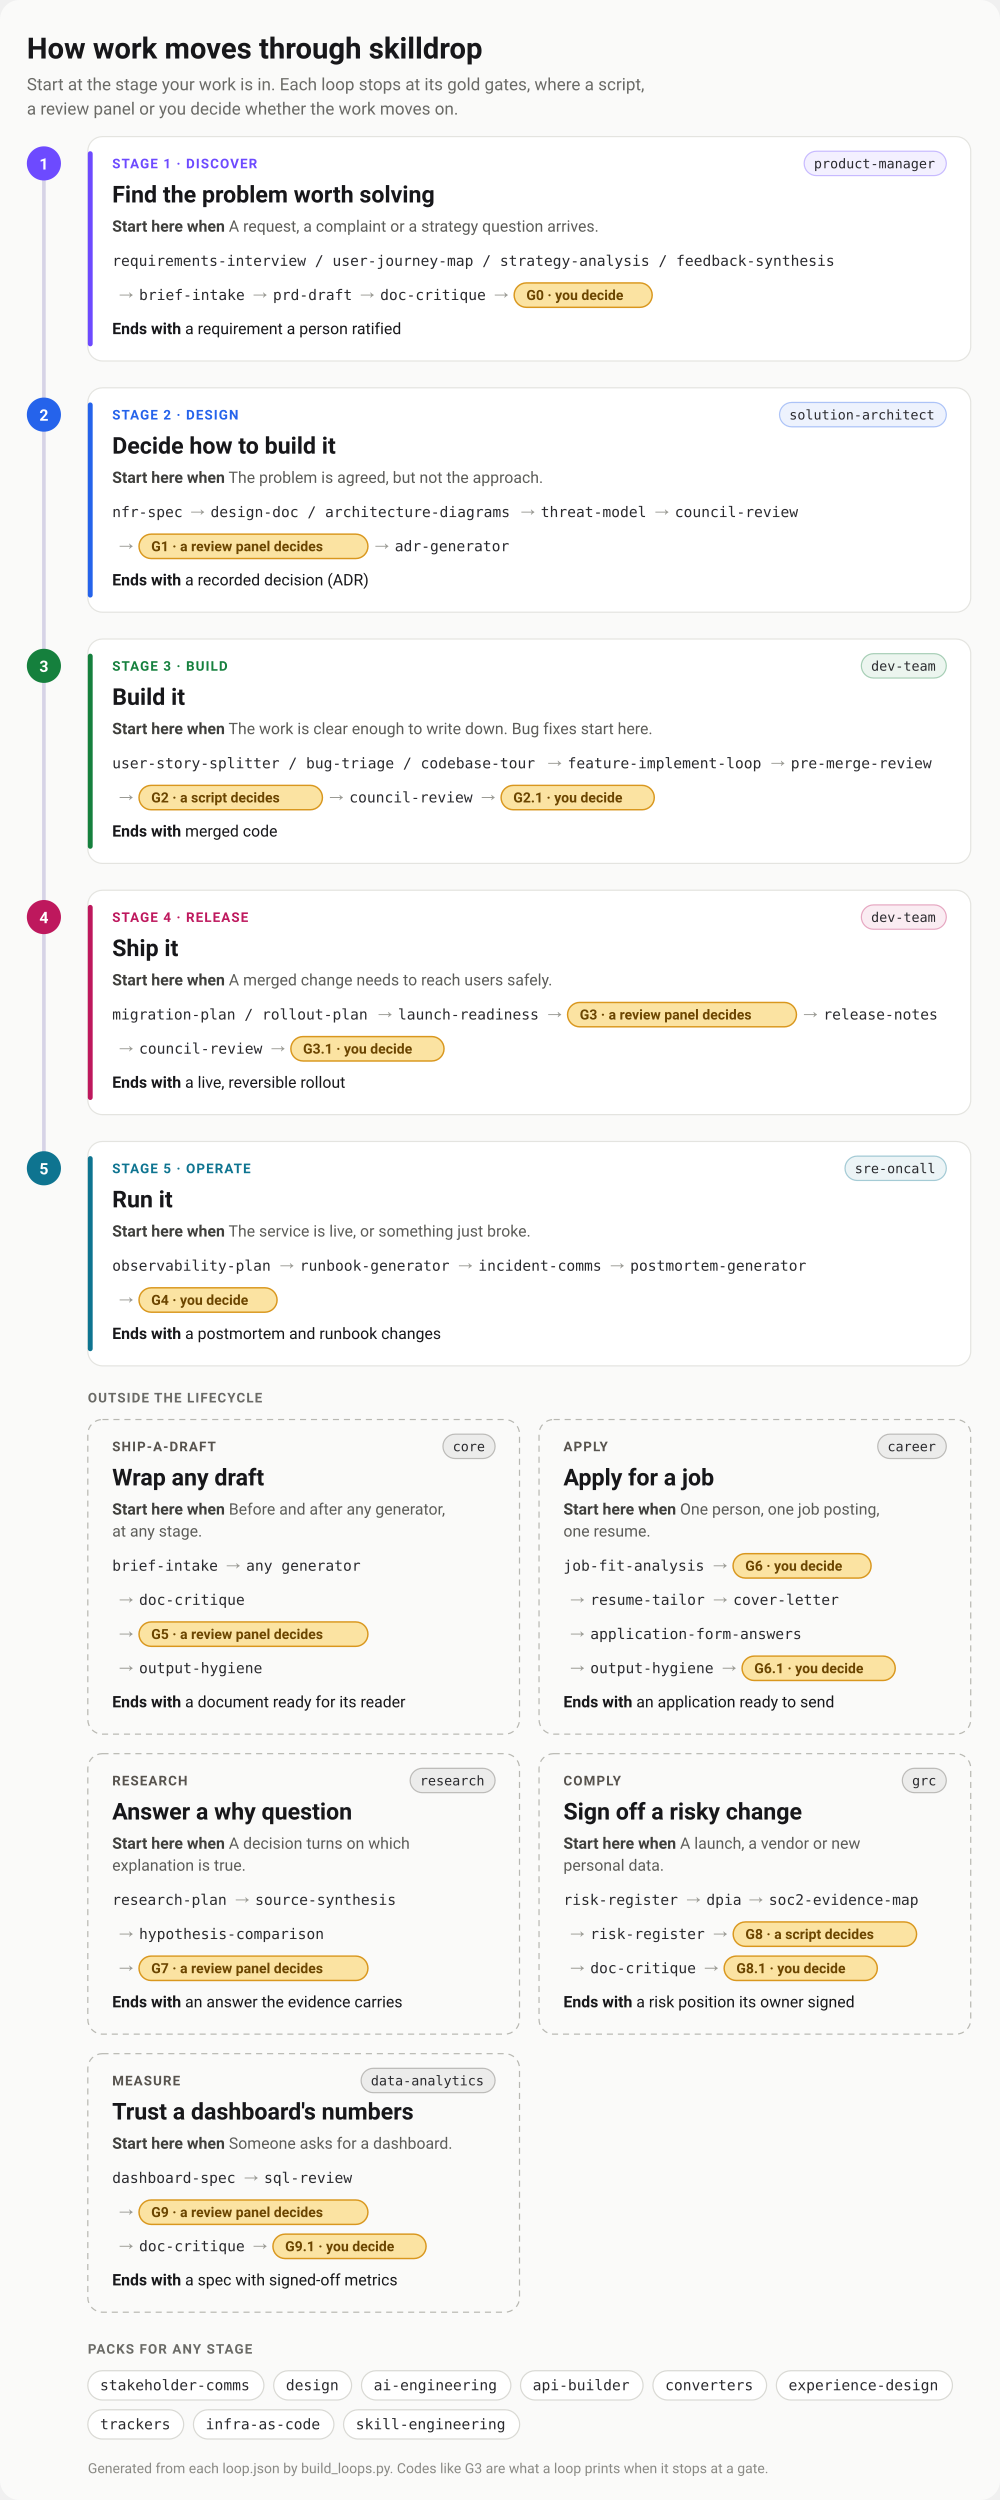
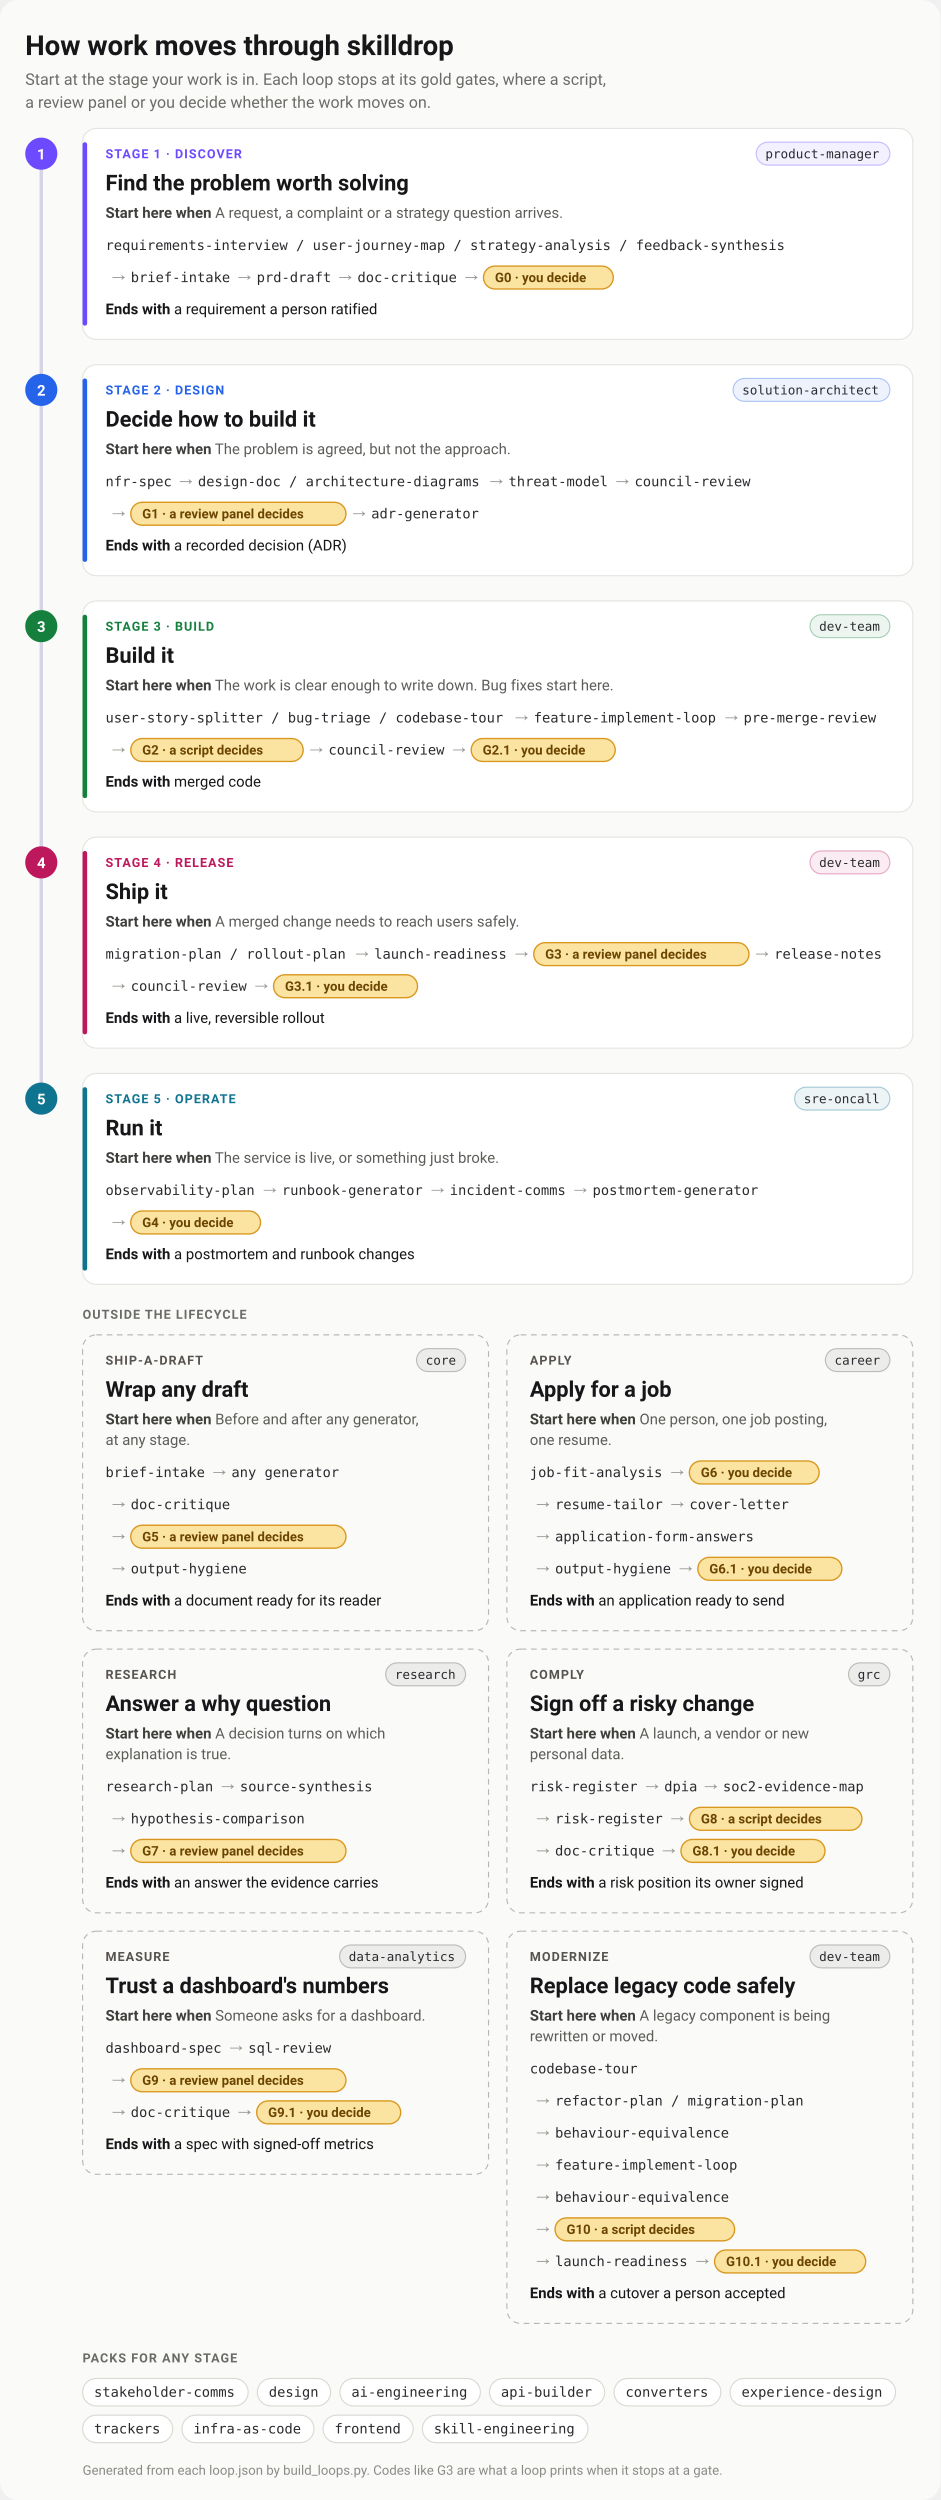
- <svg xmlns="http://www.w3.org/2000/svg" viewBox="0 0 820 2050" width="820" height="2050" role="img" aria-labelledby="om-title om-desc">
+ <svg xmlns="http://www.w3.org/2000/svg" viewBox="0 0 820 2180" width="820" height="2180" role="img" aria-labelledby="om-title om-desc">
  <style>.s,text{font-family:-apple-system,BlinkMacSystemFont,'Segoe UI',Roboto,Helvetica,Arial,sans-serif;}.title{font-size:24px;font-weight:700;fill:#17171a;}.sub{font-size:14px;fill:#6a6a66;}.label{font-size:11px;font-weight:700;letter-spacing:.08em;}.h{font-size:19px;font-weight:700;fill:#17171a;}.muted{font-size:13px;fill:#5c5c58;}.mono,.chip{font-family:ui-monospace,SFMono-Regular,'SF Mono',Menlo,Consolas,monospace;font-size:12px;fill:#2a2a2e;}.chip{font-size:11px;}.arrow{font-size:13px;fill:#9a9a94;}.gate{fill:#FBE3A2;stroke:#D9971E;stroke-width:1.2;}.gatet{font-size:11.5px;font-weight:700;fill:#6B4500;}.ends{font-size:13px;fill:#17171a;}.endsl,.startl{font-weight:700;}.startl{fill:#3f3f3c;}.card{fill:#fff;stroke:#e4e4e0;}.dashed{fill:#fafaf9;stroke:#b8b8b2;stroke-dasharray:5 4;}.rail{stroke:#d6d3e6;stroke-width:3;}.num{font-size:13px;font-weight:700;fill:#fff;text-anchor:middle;}.section{font-size:11px;font-weight:700;letter-spacing:.08em;fill:#6a6a66;}.pack{fill:#fff;stroke:#d9d9d4;}.foot{font-size:11.5px;fill:#8a8a85;}</style>
-   <rect width="820" height="2050" rx="16" fill="#fafaf9" />
+   <rect width="820" height="2180" rx="16" fill="#fafaf9" />
  <text x="22" y="48" class="title">How work moves through skilldrop</text>
  <text x="22" y="74" class="sub">Start at the stage your work is in. Each loop stops at its gold gates, where a script,</text>
  <text x="22" y="94" class="sub">a review panel or you decide whether the work moves on.</text>
  <line x1="36" y1="134" x2="36" y2="958" class="rail" />
  <circle cx="36" cy="134" r="14" fill="#6d4aff" />
  <text x="36" y="139" class="num">1</text>
  <circle cx="36" cy="340" r="14" fill="#2563eb" />
  <text x="36" y="345" class="num">2</text>
  <circle cx="36" cy="546" r="14" fill="#15803d" />
  <text x="36" y="551" class="num">3</text>
  <circle cx="36" cy="752" r="14" fill="#be185d" />
  <text x="36" y="757" class="num">4</text>
  <circle cx="36" cy="958" r="14" fill="#0e7490" />
  <text x="36" y="963" class="num">5</text>
  <rect x="72" y="112" width="724" height="184" rx="12" class="card" />
  <rect x="72" y="124" width="4" height="160" rx="2" fill="#6d4aff" />
  <text x="92" y="138" class="label" fill="#6d4aff">STAGE 1 · DISCOVER</text>
  <rect x="659.4" y="124" width="116.6" height="20" rx="10" fill="#6d4aff" fill-opacity=".08" stroke="#6d4aff" stroke-opacity=".35" />
  <text x="667.4" y="138" class="chip" fill="#6d4aff">product-manager</text>
  <text x="92" y="166" class="h">Find the problem worth solving</text>
  <text x="92" y="190" class="muted">
    <tspan class="startl">Start here when</tspan> A request, a complaint or a strategy question arrives.</text>
  <text x="92.0" y="218" class="mono">requirements-interview / user-journey-map / strategy-analysis / feedback-synthesis</text>
  <text x="97.0" y="246" class="arrow">→</text>
  <text x="114.0" y="246" class="mono">brief-intake</text>
  <text x="206.8" y="246" class="arrow">→</text>
  <text x="223.8" y="246" class="mono">prd-draft</text>
  <text x="294.7" y="246" class="arrow">→</text>
  <text x="311.7" y="246" class="mono">doc-critique</text>
  <text x="404.6" y="246" class="arrow">→</text>
  <rect x="421.6" y="232" width="113.2" height="20" rx="10" class="gate" />
  <text x="431.6" y="246" class="gatet">G0 · you decide</text>
  <text x="92" y="274" class="ends">
    <tspan class="endsl">Ends with</tspan> a requirement a person ratified</text>
  <rect x="72" y="318" width="724" height="184" rx="12" class="card" />
  <rect x="72" y="330" width="4" height="160" rx="2" fill="#2563eb" />
  <text x="92" y="344" class="label" fill="#2563eb">STAGE 2 · DESIGN</text>
  <rect x="639.2" y="330" width="136.8" height="20" rx="10" fill="#2563eb" fill-opacity=".08" stroke="#2563eb" stroke-opacity=".35" />
  <text x="647.2" y="344" class="chip" fill="#2563eb">solution-architect</text>
  <text x="92" y="372" class="h">Decide how to build it</text>
  <text x="92" y="396" class="muted">
    <tspan class="startl">Start here when</tspan> The problem is agreed, but not the approach.</text>
  <text x="92.0" y="424" class="mono">nfr-spec</text>
  <text x="155.6" y="424" class="arrow">→</text>
  <text x="172.6" y="424" class="mono">design-doc / architecture-diagrams</text>
  <text x="426.4" y="424" class="arrow">→</text>
  <text x="443.4" y="424" class="mono">threat-model</text>
  <text x="536.3" y="424" class="arrow">→</text>
  <text x="553.3" y="424" class="mono">council-review</text>
  <text x="97.0" y="452" class="arrow">→</text>
  <rect x="114.0" y="438" width="187.7" height="20" rx="10" class="gate" />
  <text x="124.0" y="452" class="gatet">G1 · a review panel decides</text>
  <text x="306.7" y="452" class="arrow">→</text>
  <text x="323.7" y="452" class="mono">adr-generator</text>
  <text x="92" y="480" class="ends">
    <tspan class="endsl">Ends with</tspan> a recorded decision (ADR)</text>
  <rect x="72" y="524" width="724" height="184" rx="12" class="card" />
  <rect x="72" y="536" width="4" height="160" rx="2" fill="#15803d" />
  <text x="92" y="550" class="label" fill="#15803d">STAGE 3 · BUILD</text>
  <rect x="706.3" y="536" width="69.7" height="20" rx="10" fill="#15803d" fill-opacity=".08" stroke="#15803d" stroke-opacity=".35" />
  <text x="714.3" y="550" class="chip" fill="#15803d">dev-team</text>
  <text x="92" y="578" class="h">Build it</text>
  <text x="92" y="602" class="muted">
    <tspan class="startl">Start here when</tspan> The work is clear enough to write down. Bug fixes start here.</text>
  <text x="92.0" y="630" class="mono">user-story-splitter / bug-triage / codebase-tour</text>
  <text x="448.4" y="630" class="arrow">→</text>
  <text x="465.4" y="630" class="mono">feature-implement-loop</text>
  <text x="631.4" y="630" class="arrow">→</text>
  <text x="648.4" y="630" class="mono">pre-merge-review</text>
  <text x="97.0" y="658" class="arrow">→</text>
  <rect x="114.0" y="644" width="150.4" height="20" rx="10" class="gate" />
  <text x="124.0" y="658" class="gatet">G2 · a script decides</text>
  <text x="269.4" y="658" class="arrow">→</text>
  <text x="286.4" y="658" class="mono">council-review</text>
  <text x="393.9" y="658" class="arrow">→</text>
  <rect x="410.9" y="644" width="125.6" height="20" rx="10" class="gate" />
  <text x="420.9" y="658" class="gatet">G2.1 · you decide</text>
  <text x="92" y="686" class="ends">
    <tspan class="endsl">Ends with</tspan> merged code</text>
  <rect x="72" y="730" width="724" height="184" rx="12" class="card" />
  <rect x="72" y="742" width="4" height="160" rx="2" fill="#be185d" />
  <text x="92" y="756" class="label" fill="#be185d">STAGE 4 · RELEASE</text>
  <rect x="706.3" y="742" width="69.7" height="20" rx="10" fill="#be185d" fill-opacity=".08" stroke="#be185d" stroke-opacity=".35" />
  <text x="714.3" y="756" class="chip" fill="#be185d">dev-team</text>
  <text x="92" y="784" class="h">Ship it</text>
  <text x="92" y="808" class="muted">
    <tspan class="startl">Start here when</tspan> A merged change needs to reach users safely.</text>
  <text x="92.0" y="836" class="mono">migration-plan / rollout-plan</text>
  <text x="309.3" y="836" class="arrow">→</text>
  <text x="326.3" y="836" class="mono">launch-readiness</text>
  <text x="448.4" y="836" class="arrow">→</text>
  <rect x="465.4" y="822" width="187.7" height="20" rx="10" class="gate" />
  <text x="475.4" y="836" class="gatet">G3 · a review panel decides</text>
  <text x="658.1" y="836" class="arrow">→</text>
  <text x="675.1" y="836" class="mono">release-notes</text>
  <text x="97.0" y="864" class="arrow">→</text>
  <text x="114.0" y="864" class="mono">council-review</text>
  <text x="221.5" y="864" class="arrow">→</text>
  <rect x="238.5" y="850" width="125.6" height="20" rx="10" class="gate" />
  <text x="248.5" y="864" class="gatet">G3.1 · you decide</text>
  <text x="92" y="892" class="ends">
    <tspan class="endsl">Ends with</tspan> a live, reversible rollout</text>
  <rect x="72" y="936" width="724" height="184" rx="12" class="card" />
  <rect x="72" y="948" width="4" height="160" rx="2" fill="#0e7490" />
  <text x="92" y="962" class="label" fill="#0e7490">STAGE 5 · OPERATE</text>
  <rect x="692.9" y="948" width="83.1" height="20" rx="10" fill="#0e7490" fill-opacity=".08" stroke="#0e7490" stroke-opacity=".35" />
  <text x="700.9" y="962" class="chip" fill="#0e7490">sre-oncall</text>
  <text x="92" y="990" class="h">Run it</text>
  <text x="92" y="1014" class="muted">
    <tspan class="startl">Start here when</tspan> The service is live, or something just broke.</text>
  <text x="92.0" y="1042" class="mono">observability-plan</text>
  <text x="228.8" y="1042" class="arrow">→</text>
  <text x="245.8" y="1042" class="mono">runbook-generator</text>
  <text x="375.2" y="1042" class="arrow">→</text>
  <text x="392.2" y="1042" class="mono">incident-comms</text>
  <text x="499.7" y="1042" class="arrow">→</text>
  <text x="516.7" y="1042" class="mono">postmortem-generator</text>
  <text x="97.0" y="1070" class="arrow">→</text>
  <rect x="114.0" y="1056" width="113.2" height="20" rx="10" class="gate" />
  <text x="124.0" y="1070" class="gatet">G4 · you decide</text>
  <text x="92" y="1098" class="ends">
    <tspan class="endsl">Ends with</tspan> a postmortem and runbook changes</text>
  <text x="72" y="1150" class="section">OUTSIDE THE LIFECYCLE</text>
  <rect x="72.0" y="1164" width="354.0" height="258" rx="12" class="card dashed" />
  <text x="92.0" y="1190" class="label" fill="#57534e">SHIP-A-DRAFT</text>
  <rect x="363.2" y="1176" width="42.8" height="20" rx="10" fill="#57534e" fill-opacity=".08" stroke="#57534e" stroke-opacity=".35" />
  <text x="371.2" y="1190" class="chip" fill="#57534e">core</text>
  <text x="92.0" y="1218" class="h">Wrap any draft</text>
  <text x="92.0" y="1242" class="muted">
    <tspan class="startl">Start here when</tspan> Before and after any generator,</text>
  <text x="92.0" y="1260" class="muted">at any stage.</text>
  <text x="92.0" y="1288" class="mono">brief-intake</text>
  <text x="184.8" y="1288" class="arrow">→</text>
  <text x="201.8" y="1288" class="mono">any generator</text>
  <text x="97.0" y="1316" class="arrow">→</text>
  <text x="114.0" y="1316" class="mono">doc-critique</text>
  <text x="97.0" y="1344" class="arrow">→</text>
  <rect x="114.0" y="1330" width="187.7" height="20" rx="10" class="gate" />
  <text x="124.0" y="1344" class="gatet">G5 · a review panel decides</text>
  <text x="97.0" y="1372" class="arrow">→</text>
  <text x="114.0" y="1372" class="mono">output-hygiene</text>
  <text x="92.0" y="1400" class="ends">
    <tspan class="endsl">Ends with</tspan> a document ready for its reader</text>
  <rect x="442.0" y="1164" width="354.0" height="258" rx="12" class="card dashed" />
  <text x="462.0" y="1190" class="label" fill="#57534e">APPLY</text>
  <rect x="719.7" y="1176" width="56.3" height="20" rx="10" fill="#57534e" fill-opacity=".08" stroke="#57534e" stroke-opacity=".35" />
  <text x="727.7" y="1190" class="chip" fill="#57534e">career</text>
  <text x="462.0" y="1218" class="h">Apply for a job</text>
  <text x="462.0" y="1242" class="muted">
    <tspan class="startl">Start here when</tspan> One person, one job posting,</text>
  <text x="462.0" y="1260" class="muted">one resume.</text>
  <text x="462.0" y="1288" class="mono">job-fit-analysis</text>
  <text x="584.1" y="1288" class="arrow">→</text>
  <rect x="601.1" y="1274" width="113.2" height="20" rx="10" class="gate" />
  <text x="611.1" y="1288" class="gatet">G6 · you decide</text>
  <text x="467.0" y="1316" class="arrow">→</text>
  <text x="484.0" y="1316" class="mono">resume-tailor</text>
  <text x="584.2" y="1316" class="arrow">→</text>
  <text x="601.2" y="1316" class="mono">cover-letter</text>
  <text x="467.0" y="1344" class="arrow">→</text>
  <text x="484.0" y="1344" class="mono">application-form-answers</text>
  <text x="467.0" y="1372" class="arrow">→</text>
  <text x="484.0" y="1372" class="mono">output-hygiene</text>
  <text x="591.5" y="1372" class="arrow">→</text>
  <rect x="608.5" y="1358" width="125.6" height="20" rx="10" class="gate" />
  <text x="618.5" y="1372" class="gatet">G6.1 · you decide</text>
  <text x="462.0" y="1400" class="ends">
    <tspan class="endsl">Ends with</tspan> an application ready to send</text>
  <rect x="72.0" y="1438" width="354.0" height="230" rx="12" class="card dashed" />
  <text x="92.0" y="1464" class="label" fill="#57534e">RESEARCH</text>
  <rect x="336.3" y="1450" width="69.7" height="20" rx="10" fill="#57534e" fill-opacity=".08" stroke="#57534e" stroke-opacity=".35" />
  <text x="344.3" y="1464" class="chip" fill="#57534e">research</text>
  <text x="92.0" y="1492" class="h">Answer a why question</text>
  <text x="92.0" y="1516" class="muted">
    <tspan class="startl">Start here when</tspan> A decision turns on which</text>
  <text x="92.0" y="1534" class="muted">explanation is true.</text>
  <text x="92.0" y="1562" class="mono">research-plan</text>
  <text x="192.2" y="1562" class="arrow">→</text>
  <text x="209.2" y="1562" class="mono">source-synthesis</text>
  <text x="97.0" y="1590" class="arrow">→</text>
  <text x="114.0" y="1590" class="mono">hypothesis-comparison</text>
  <text x="97.0" y="1618" class="arrow">→</text>
  <rect x="114.0" y="1604" width="187.7" height="20" rx="10" class="gate" />
  <text x="124.0" y="1618" class="gatet">G7 · a review panel decides</text>
  <text x="92.0" y="1646" class="ends">
    <tspan class="endsl">Ends with</tspan> an answer the evidence carries</text>
  <rect x="442.0" y="1438" width="354.0" height="230" rx="12" class="card dashed" />
  <text x="462.0" y="1464" class="label" fill="#57534e">COMPLY</text>
  <rect x="739.9" y="1450" width="36.1" height="20" rx="10" fill="#57534e" fill-opacity=".08" stroke="#57534e" stroke-opacity=".35" />
  <text x="747.9" y="1464" class="chip" fill="#57534e">grc</text>
  <text x="462.0" y="1492" class="h">Sign off a risky change</text>
  <text x="462.0" y="1516" class="muted">
    <tspan class="startl">Start here when</tspan> A launch, a vendor or new</text>
  <text x="462.0" y="1534" class="muted">personal data.</text>
  <text x="462.0" y="1562" class="mono">risk-register</text>
  <text x="562.2" y="1562" class="arrow">→</text>
  <text x="579.2" y="1562" class="mono">dpia</text>
  <text x="613.4" y="1562" class="arrow">→</text>
  <text x="630.4" y="1562" class="mono">soc2-evidence-map</text>
  <text x="467.0" y="1590" class="arrow">→</text>
  <text x="484.0" y="1590" class="mono">risk-register</text>
  <text x="584.2" y="1590" class="arrow">→</text>
  <rect x="601.2" y="1576" width="150.4" height="20" rx="10" class="gate" />
  <text x="611.2" y="1590" class="gatet">G8 · a script decides</text>
  <text x="467.0" y="1618" class="arrow">→</text>
  <text x="484.0" y="1618" class="mono">doc-critique</text>
  <text x="576.8" y="1618" class="arrow">→</text>
  <rect x="593.8" y="1604" width="125.6" height="20" rx="10" class="gate" />
  <text x="603.8" y="1618" class="gatet">G8.1 · you decide</text>
  <text x="462.0" y="1646" class="ends">
    <tspan class="endsl">Ends with</tspan> a risk position its owner signed</text>
  <rect x="72.0" y="1684" width="354.0" height="212" rx="12" class="card dashed" />
  <text x="92.0" y="1710" class="label" fill="#57534e">MEASURE</text>
  <rect x="296.1" y="1696" width="109.9" height="20" rx="10" fill="#57534e" fill-opacity=".08" stroke="#57534e" stroke-opacity=".35" />
  <text x="304.1" y="1710" class="chip" fill="#57534e">data-analytics</text>
  <text x="92.0" y="1738" class="h">Trust a dashboard's numbers</text>
  <text x="92.0" y="1762" class="muted">
    <tspan class="startl">Start here when</tspan> Someone asks for a dashboard.</text>
  <text x="92.0" y="1790" class="mono">dashboard-spec</text>
  <text x="199.5" y="1790" class="arrow">→</text>
  <text x="216.5" y="1790" class="mono">sql-review</text>
  <text x="97.0" y="1818" class="arrow">→</text>
  <rect x="114.0" y="1804" width="187.7" height="20" rx="10" class="gate" />
  <text x="124.0" y="1818" class="gatet">G9 · a review panel decides</text>
  <text x="97.0" y="1846" class="arrow">→</text>
  <text x="114.0" y="1846" class="mono">doc-critique</text>
  <text x="206.8" y="1846" class="arrow">→</text>
  <rect x="223.8" y="1832" width="125.6" height="20" rx="10" class="gate" />
  <text x="233.8" y="1846" class="gatet">G9.1 · you decide</text>
  <text x="92.0" y="1874" class="ends">
    <tspan class="endsl">Ends with</tspan> a spec with signed-off metrics</text>
-   <text x="72" y="1930" class="section">PACKS FOR ANY STAGE</text>
-   <rect x="72.0" y="1944" width="144.4" height="24" rx="12" class="pack" />
-   <text x="82.0" y="1960" class="mono">stakeholder-comms</text>
-   <rect x="224.4" y="1944" width="63.9" height="24" rx="12" class="pack" />
-   <text x="234.4" y="1960" class="mono">design</text>
-   <rect x="296.4" y="1944" width="122.5" height="24" rx="12" class="pack" />
-   <text x="306.4" y="1960" class="mono">ai-engineering</text>
-   <rect x="426.8" y="1944" width="100.5" height="24" rx="12" class="pack" />
-   <text x="436.8" y="1960" class="mono">api-builder</text>
-   <rect x="535.4" y="1944" width="93.2" height="24" rx="12" class="pack" />
-   <text x="545.4" y="1960" class="mono">converters</text>
-   <rect x="636.6" y="1944" width="144.4" height="24" rx="12" class="pack" />
-   <text x="646.6" y="1960" class="mono">experience-design</text>
-   <rect x="72.0" y="1976" width="78.6" height="24" rx="12" class="pack" />
-   <text x="82.0" y="1992" class="mono">trackers</text>
-   <rect x="158.6" y="1976" width="115.2" height="24" rx="12" class="pack" />
-   <text x="168.6" y="1992" class="mono">infra-as-code</text>
-   <rect x="281.7" y="1976" width="144.4" height="24" rx="12" class="pack" />
-   <text x="291.7" y="1992" class="mono">skill-engineering</text>
-   <text x="72" y="2028" class="foot">Generated from each loop.json by build_loops.py. Codes like G3 are what a loop prints when it stops at a gate.</text>
+   <rect x="442.0" y="1684" width="354.0" height="342" rx="12" class="card dashed" />
+   <text x="462.0" y="1710" class="label" fill="#57534e">MODERNIZE</text>
+   <rect x="706.3" y="1696" width="69.7" height="20" rx="10" fill="#57534e" fill-opacity=".08" stroke="#57534e" stroke-opacity=".35" />
+   <text x="714.3" y="1710" class="chip" fill="#57534e">dev-team</text>
+   <text x="462.0" y="1738" class="h">Replace legacy code safely</text>
+   <text x="462.0" y="1762" class="muted">
+     <tspan class="startl">Start here when</tspan> A legacy component is being</text>
+   <text x="462.0" y="1780" class="muted">rewritten or moved.</text>
+   <text x="462.0" y="1808" class="mono">codebase-tour</text>
+   <text x="467.0" y="1836" class="arrow">→</text>
+   <text x="484.0" y="1836" class="mono">refactor-plan / migration-plan</text>
+   <text x="467.0" y="1864" class="arrow">→</text>
+   <text x="484.0" y="1864" class="mono">behaviour-equivalence</text>
+   <text x="467.0" y="1892" class="arrow">→</text>
+   <text x="484.0" y="1892" class="mono">feature-implement-loop</text>
+   <text x="467.0" y="1920" class="arrow">→</text>
+   <text x="484.0" y="1920" class="mono">behaviour-equivalence</text>
+   <text x="467.0" y="1948" class="arrow">→</text>
+   <rect x="484.0" y="1934" width="156.6" height="20" rx="10" class="gate" />
+   <text x="494.0" y="1948" class="gatet">G10 · a script decides</text>
+   <text x="467.0" y="1976" class="arrow">→</text>
+   <text x="484.0" y="1976" class="mono">launch-readiness</text>
+   <text x="606.1" y="1976" class="arrow">→</text>
+   <rect x="623.1" y="1962" width="131.8" height="20" rx="10" class="gate" />
+   <text x="633.1" y="1976" class="gatet">G10.1 · you decide</text>
+   <text x="462.0" y="2004" class="ends">
+     <tspan class="endsl">Ends with</tspan> a cutover a person accepted</text>
+   <text x="72" y="2060" class="section">PACKS FOR ANY STAGE</text>
+   <rect x="72.0" y="2074" width="144.4" height="24" rx="12" class="pack" />
+   <text x="82.0" y="2090" class="mono">stakeholder-comms</text>
+   <rect x="224.4" y="2074" width="63.9" height="24" rx="12" class="pack" />
+   <text x="234.4" y="2090" class="mono">design</text>
+   <rect x="296.4" y="2074" width="122.5" height="24" rx="12" class="pack" />
+   <text x="306.4" y="2090" class="mono">ai-engineering</text>
+   <rect x="426.8" y="2074" width="100.5" height="24" rx="12" class="pack" />
+   <text x="436.8" y="2090" class="mono">api-builder</text>
+   <rect x="535.4" y="2074" width="93.2" height="24" rx="12" class="pack" />
+   <text x="545.4" y="2090" class="mono">converters</text>
+   <rect x="636.6" y="2074" width="144.4" height="24" rx="12" class="pack" />
+   <text x="646.6" y="2090" class="mono">experience-design</text>
+   <rect x="72.0" y="2106" width="78.6" height="24" rx="12" class="pack" />
+   <text x="82.0" y="2122" class="mono">trackers</text>
+   <rect x="158.6" y="2106" width="115.2" height="24" rx="12" class="pack" />
+   <text x="168.6" y="2122" class="mono">infra-as-code</text>
+   <rect x="281.7" y="2106" width="78.6" height="24" rx="12" class="pack" />
+   <text x="291.7" y="2122" class="mono">frontend</text>
+   <rect x="368.3" y="2106" width="144.4" height="24" rx="12" class="pack" />
+   <text x="378.3" y="2122" class="mono">skill-engineering</text>
+   <text x="72" y="2158" class="foot">Generated from each loop.json by build_loops.py. Codes like G3 are what a loop prints when it stops at a gate.</text>
</svg>
